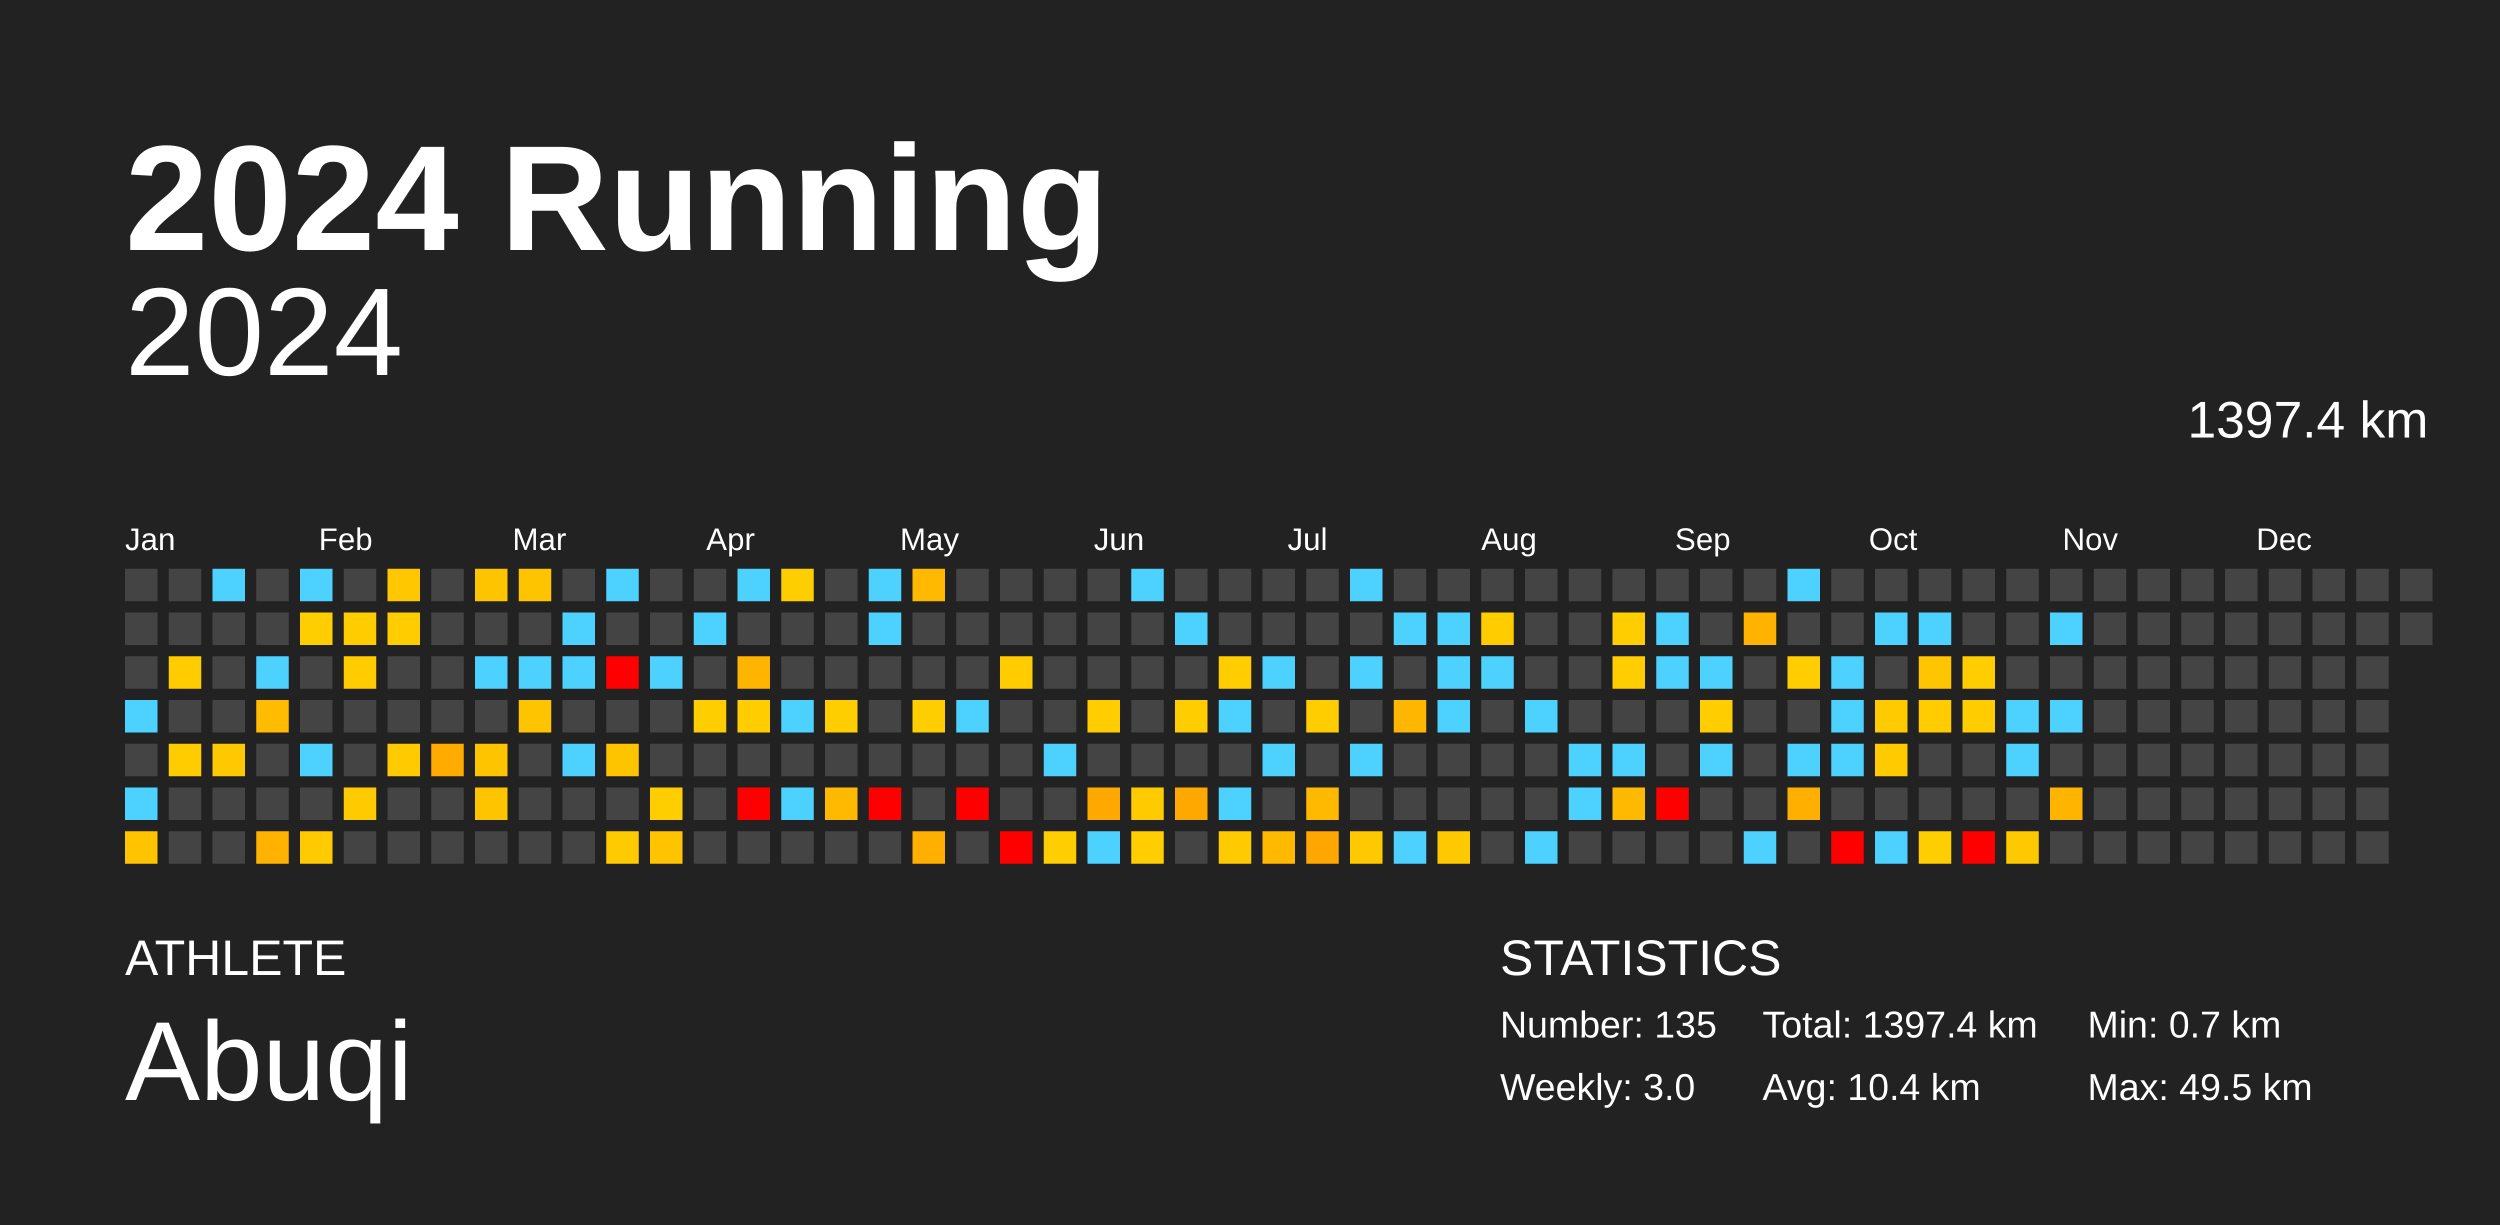
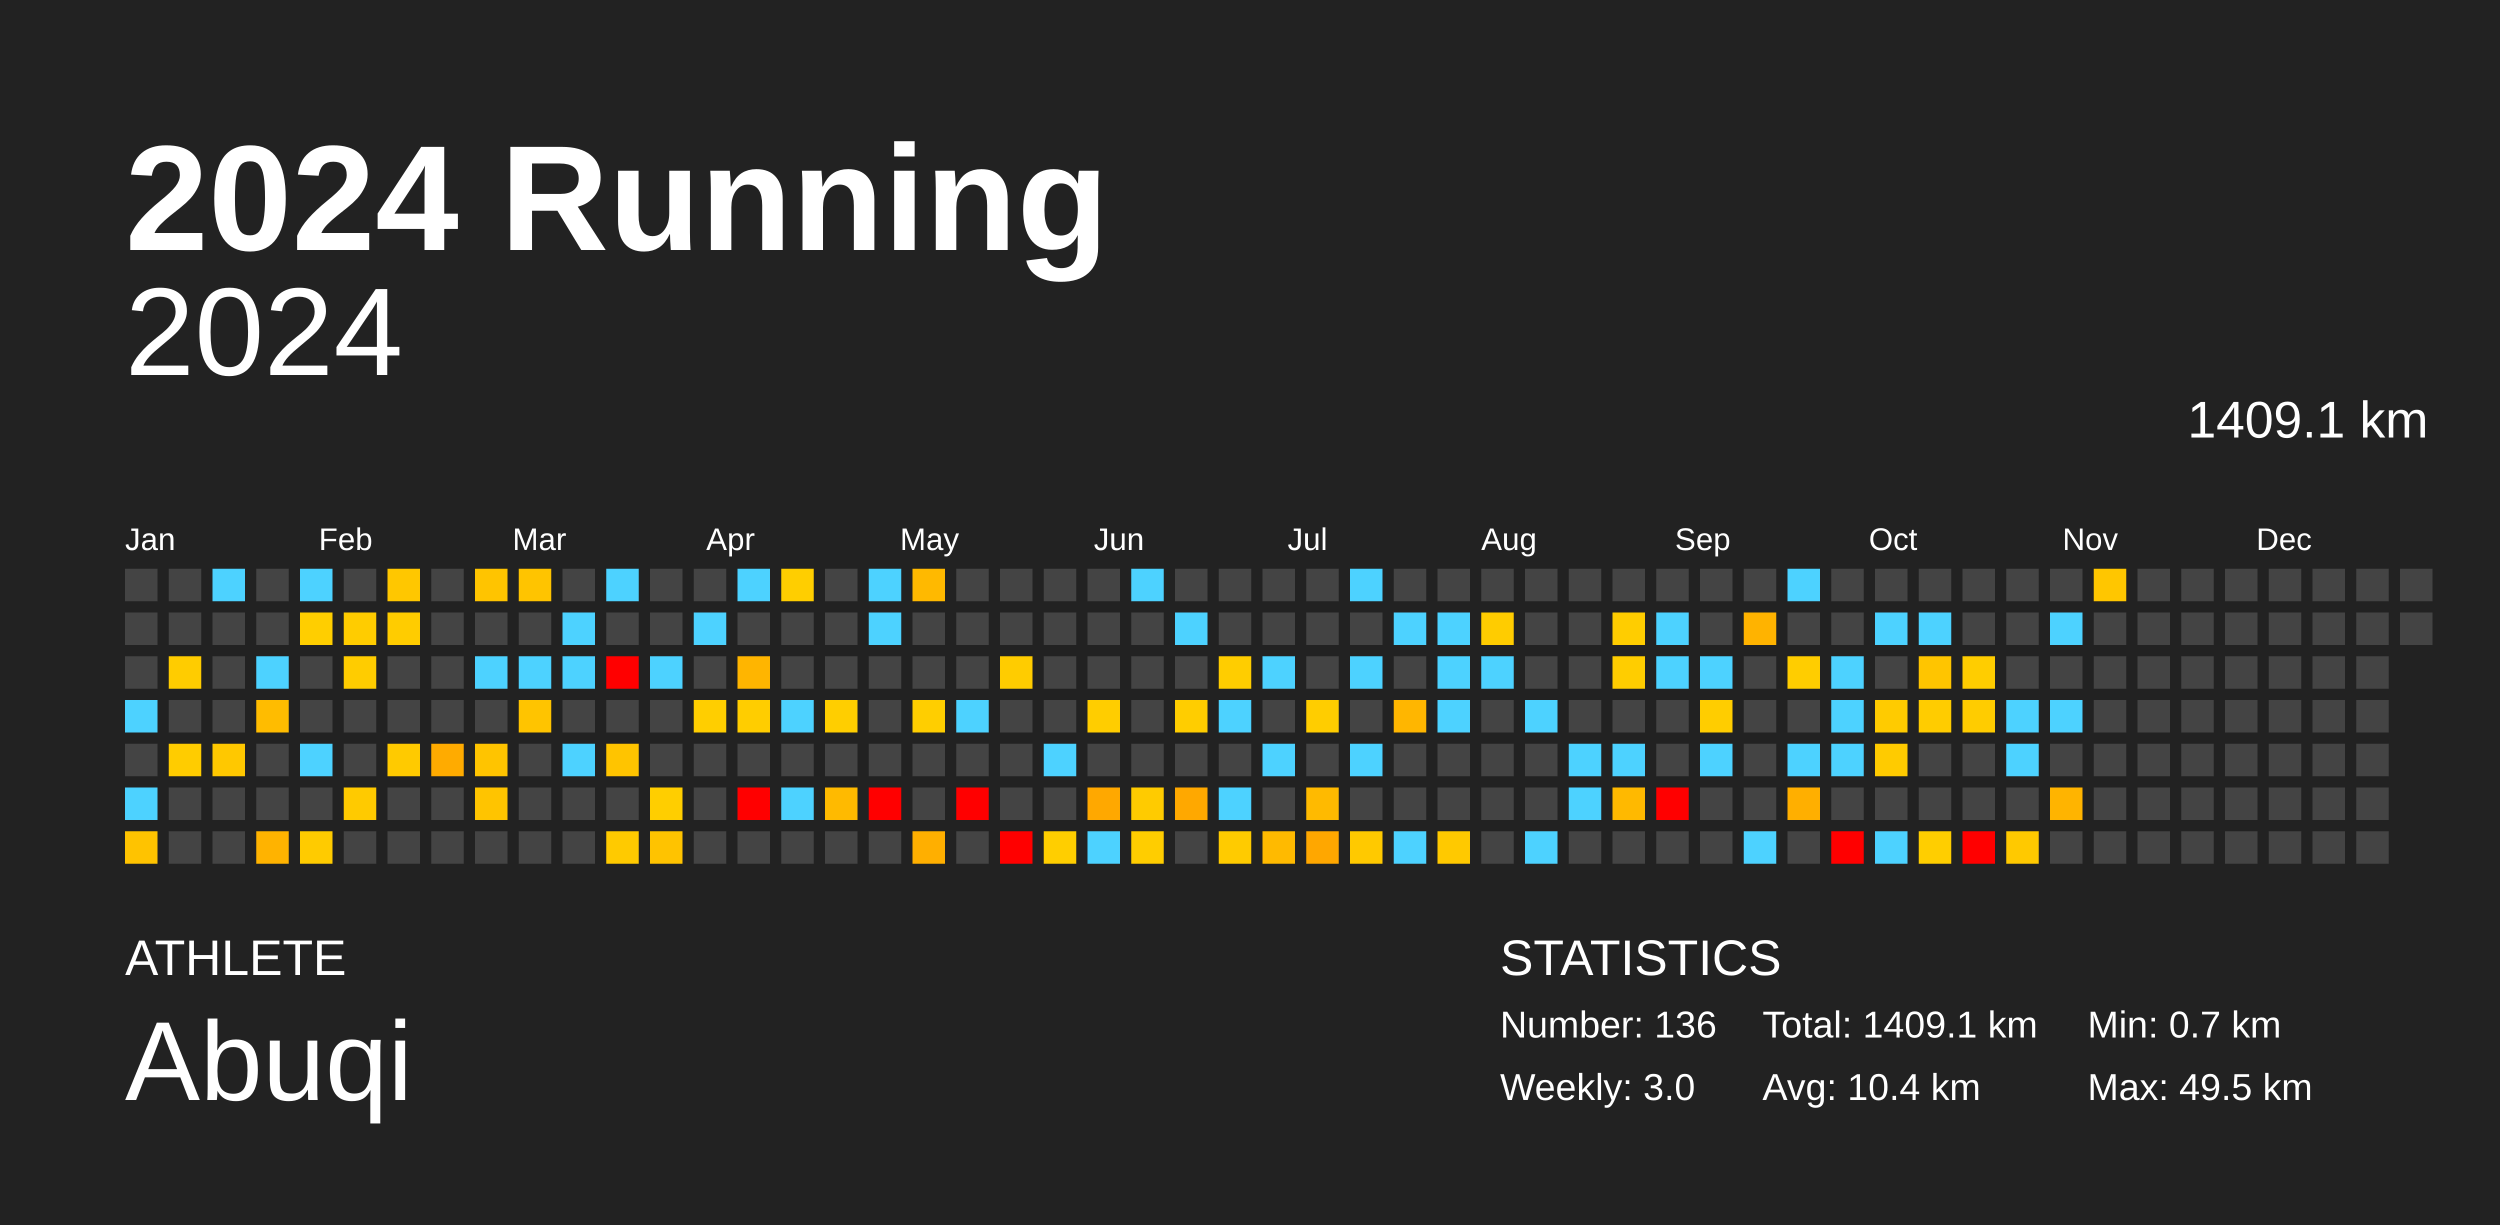
<svg xmlns="http://www.w3.org/2000/svg" baseProfile="full" height="98mm" version="1.1" viewBox="0,0,200,98" width="200mm">
  <defs />
  <rect fill="#222222" height="98" width="200" x="0" y="0" />
  <text fill="#FFFFFF" style="font-size:12px; font-family:Arial; font-weight:bold;" x="10" y="20">2024 Running</text>
  <text fill="#FFFFFF" style="font-size:4px; font-family:Arial" x="10" y="78">ATHLETE</text>
  <text fill="#FFFFFF" style="font-size:9px; font-family:Arial" x="10" y="88">Abuqi</text>
  <text fill="#FFFFFF" style="font-size:4px; font-family:Arial" x="120" y="78">STATISTICS</text>
-   <text fill="#FFFFFF" style="font-size:3px; font-family:Arial" x="120" y="83">Number: 135</text>
+   <text fill="#FFFFFF" style="font-size:3px; font-family:Arial" x="120" y="83">Number: 136</text>
  <text fill="#FFFFFF" style="font-size:3px; font-family:Arial" x="120" y="88">Weekly: 3.0</text>
-   <text fill="#FFFFFF" style="font-size:3px; font-family:Arial" x="141" y="83">Total: 1397.4 km</text>
+   <text fill="#FFFFFF" style="font-size:3px; font-family:Arial" x="141" y="83">Total: 1409.1 km</text>
  <text fill="#FFFFFF" style="font-size:3px; font-family:Arial" x="141" y="88">Avg: 10.4 km</text>
  <text fill="#FFFFFF" style="font-size:3px; font-family:Arial" x="167" y="83">Min: 0.7 km</text>
  <text fill="#FFFFFF" style="font-size:3px; font-family:Arial" x="167" y="88">Max: 49.5 km</text>
  <text alignment-baseline="hanging" fill="#FFFFFF" style="font-size:10.0px; font-family:Arial;" x="10" y="30">2024</text>
-   <text alignment-baseline="hanging" fill="#FFFFFF" style="font-size:4.125px; font-family:Arial;" x="175" y="35">1397.4 km</text>
+   <text alignment-baseline="hanging" fill="#FFFFFF" style="font-size:4.125px; font-family:Arial;" x="175" y="35">1409.1 km</text>
  <text fill="#FFFFFF" style="font-size:2.5px; font-family:Arial" x="10.0" y="44">Jan</text>
  <text fill="#FFFFFF" style="font-size:2.5px; font-family:Arial" x="25.5" y="44">Feb</text>
  <text fill="#FFFFFF" style="font-size:2.5px; font-family:Arial" x="41.0" y="44">Mar</text>
  <text fill="#FFFFFF" style="font-size:2.5px; font-family:Arial" x="56.5" y="44">Apr</text>
  <text fill="#FFFFFF" style="font-size:2.5px; font-family:Arial" x="72.0" y="44">May</text>
  <text fill="#FFFFFF" style="font-size:2.5px; font-family:Arial" x="87.5" y="44">Jun</text>
  <text fill="#FFFFFF" style="font-size:2.5px; font-family:Arial" x="103.0" y="44">Jul</text>
  <text fill="#FFFFFF" style="font-size:2.5px; font-family:Arial" x="118.5" y="44">Aug</text>
  <text fill="#FFFFFF" style="font-size:2.5px; font-family:Arial" x="134.0" y="44">Sep</text>
  <text fill="#FFFFFF" style="font-size:2.5px; font-family:Arial" x="149.5" y="44">Oct</text>
  <text fill="#FFFFFF" style="font-size:2.5px; font-family:Arial" x="165.0" y="44">Nov</text>
  <text fill="#FFFFFF" style="font-size:2.5px; font-family:Arial" x="180.5" y="44">Dec</text>
  <rect fill="#444444" height="2.6" width="2.6" x="10.0" y="45.5" />
  <rect fill="#444444" height="2.6" width="2.6" x="10.0" y="49.0" />
  <rect fill="#444444" height="2.6" width="2.6" x="10.0" y="52.5" />
  <rect fill="#4dd2ff" height="2.6" width="2.6" x="10.0" y="56.0" />
  <rect fill="#444444" height="2.6" width="2.6" x="10.0" y="59.5" />
  <rect fill="#4dd2ff" height="2.6" width="2.6" x="10.0" y="63.0" />
  <rect fill="#ffc300" height="2.6" width="2.6" x="10.0" y="66.5" />
  <rect fill="#444444" height="2.6" width="2.6" x="13.5" y="45.5" />
  <rect fill="#444444" height="2.6" width="2.6" x="13.5" y="49.0" />
  <rect fill="#ffcc00" height="2.6" width="2.6" x="13.5" y="52.5" />
  <rect fill="#444444" height="2.6" width="2.6" x="13.5" y="56.0" />
  <rect fill="#ffcc00" height="2.6" width="2.6" x="13.5" y="59.5" />
  <rect fill="#444444" height="2.6" width="2.6" x="13.5" y="63.0" />
  <rect fill="#444444" height="2.6" width="2.6" x="13.5" y="66.5" />
  <rect fill="#4dd2ff" height="2.6" width="2.6" x="17.0" y="45.5" />
  <rect fill="#444444" height="2.6" width="2.6" x="17.0" y="49.0" />
  <rect fill="#444444" height="2.6" width="2.6" x="17.0" y="52.5" />
  <rect fill="#444444" height="2.6" width="2.6" x="17.0" y="56.0" />
  <rect fill="#ffc800" height="2.6" width="2.6" x="17.0" y="59.5" />
  <rect fill="#444444" height="2.6" width="2.6" x="17.0" y="63.0" />
  <rect fill="#444444" height="2.6" width="2.6" x="17.0" y="66.5" />
  <rect fill="#444444" height="2.6" width="2.6" x="20.5" y="45.5" />
  <rect fill="#444444" height="2.6" width="2.6" x="20.5" y="49.0" />
  <rect fill="#4dd2ff" height="2.6" width="2.6" x="20.5" y="52.5" />
  <rect fill="#ffbc00" height="2.6" width="2.6" x="20.5" y="56.0" />
  <rect fill="#444444" height="2.6" width="2.6" x="20.5" y="59.5" />
  <rect fill="#444444" height="2.6" width="2.6" x="20.5" y="63.0" />
  <rect fill="#ffb300" height="2.6" width="2.6" x="20.5" y="66.5" />
  <rect fill="#4dd2ff" height="2.6" width="2.6" x="24.0" y="45.5" />
  <rect fill="#ffce00" height="2.6" width="2.6" x="24.0" y="49.0" />
  <rect fill="#444444" height="2.6" width="2.6" x="24.0" y="52.5" />
  <rect fill="#444444" height="2.6" width="2.6" x="24.0" y="56.0" />
  <rect fill="#4dd2ff" height="2.6" width="2.6" x="24.0" y="59.5" />
  <rect fill="#444444" height="2.6" width="2.6" x="24.0" y="63.0" />
  <rect fill="#ffcb00" height="2.6" width="2.6" x="24.0" y="66.5" />
  <rect fill="#444444" height="2.6" width="2.6" x="27.5" y="45.5" />
  <rect fill="#ffcc00" height="2.6" width="2.6" x="27.5" y="49.0" />
  <rect fill="#ffcc00" height="2.6" width="2.6" x="27.5" y="52.5" />
  <rect fill="#444444" height="2.6" width="2.6" x="27.5" y="56.0" />
  <rect fill="#444444" height="2.6" width="2.6" x="27.5" y="59.5" />
  <rect fill="#ffca00" height="2.6" width="2.6" x="27.5" y="63.0" />
  <rect fill="#444444" height="2.6" width="2.6" x="27.5" y="66.5" />
  <rect fill="#ffc700" height="2.6" width="2.6" x="31.0" y="45.5" />
  <rect fill="#ffcc00" height="2.6" width="2.6" x="31.0" y="49.0" />
  <rect fill="#444444" height="2.6" width="2.6" x="31.0" y="52.5" />
  <rect fill="#444444" height="2.6" width="2.6" x="31.0" y="56.0" />
  <rect fill="#ffca00" height="2.6" width="2.6" x="31.0" y="59.5" />
  <rect fill="#444444" height="2.6" width="2.6" x="31.0" y="63.0" />
  <rect fill="#444444" height="2.6" width="2.6" x="31.0" y="66.5" />
  <rect fill="#444444" height="2.6" width="2.6" x="34.5" y="45.5" />
  <rect fill="#444444" height="2.6" width="2.6" x="34.5" y="49.0" />
  <rect fill="#444444" height="2.6" width="2.6" x="34.5" y="52.5" />
  <rect fill="#444444" height="2.6" width="2.6" x="34.5" y="56.0" />
  <rect fill="#ffab00" height="2.6" width="2.6" x="34.5" y="59.5" />
  <rect fill="#444444" height="2.6" width="2.6" x="34.5" y="63.0" />
  <rect fill="#444444" height="2.6" width="2.6" x="34.5" y="66.5" />
  <rect fill="#ffc400" height="2.6" width="2.6" x="38.0" y="45.5" />
  <rect fill="#444444" height="2.6" width="2.6" x="38.0" y="49.0" />
  <rect fill="#4dd2ff" height="2.6" width="2.6" x="38.0" y="52.5" />
  <rect fill="#444444" height="2.6" width="2.6" x="38.0" y="56.0" />
  <rect fill="#ffc400" height="2.6" width="2.6" x="38.0" y="59.5" />
  <rect fill="#ffc400" height="2.6" width="2.6" x="38.0" y="63.0" />
  <rect fill="#444444" height="2.6" width="2.6" x="38.0" y="66.5" />
  <rect fill="#ffc400" height="2.6" width="2.6" x="41.5" y="45.5" />
  <rect fill="#444444" height="2.6" width="2.6" x="41.5" y="49.0" />
  <rect fill="#4dd2ff" height="2.6" width="2.6" x="41.5" y="52.5" />
  <rect fill="#ffc400" height="2.6" width="2.6" x="41.5" y="56.0" />
  <rect fill="#444444" height="2.6" width="2.6" x="41.5" y="59.5" />
  <rect fill="#444444" height="2.6" width="2.6" x="41.5" y="63.0" />
  <rect fill="#444444" height="2.6" width="2.6" x="41.5" y="66.5" />
  <rect fill="#444444" height="2.6" width="2.6" x="45.0" y="45.5" />
  <rect fill="#4dd2ff" height="2.6" width="2.6" x="45.0" y="49.0" />
  <rect fill="#4dd2ff" height="2.6" width="2.6" x="45.0" y="52.5" />
  <rect fill="#444444" height="2.6" width="2.6" x="45.0" y="56.0" />
  <rect fill="#4dd2ff" height="2.6" width="2.6" x="45.0" y="59.5" />
  <rect fill="#444444" height="2.6" width="2.6" x="45.0" y="63.0" />
  <rect fill="#444444" height="2.6" width="2.6" x="45.0" y="66.5" />
  <rect fill="#4dd2ff" height="2.6" width="2.6" x="48.5" y="45.5" />
  <rect fill="#444444" height="2.6" width="2.6" x="48.5" y="49.0" />
  <rect fill="red" height="2.6" width="2.6" x="48.5" y="52.5" />
  <rect fill="#444444" height="2.6" width="2.6" x="48.5" y="56.0" />
  <rect fill="#ffc400" height="2.6" width="2.6" x="48.5" y="59.5" />
  <rect fill="#444444" height="2.6" width="2.6" x="48.5" y="63.0" />
  <rect fill="#ffca00" height="2.6" width="2.6" x="48.5" y="66.5" />
  <rect fill="#444444" height="2.6" width="2.6" x="52.0" y="45.5" />
  <rect fill="#444444" height="2.6" width="2.6" x="52.0" y="49.0" />
  <rect fill="#4dd2ff" height="2.6" width="2.6" x="52.0" y="52.5" />
  <rect fill="#444444" height="2.6" width="2.6" x="52.0" y="56.0" />
  <rect fill="#444444" height="2.6" width="2.6" x="52.0" y="59.5" />
  <rect fill="#ffce00" height="2.6" width="2.6" x="52.0" y="63.0" />
  <rect fill="#ffc300" height="2.6" width="2.6" x="52.0" y="66.5" />
  <rect fill="#444444" height="2.6" width="2.6" x="55.5" y="45.5" />
  <rect fill="#4dd2ff" height="2.6" width="2.6" x="55.5" y="49.0" />
  <rect fill="#444444" height="2.6" width="2.6" x="55.5" y="52.5" />
  <rect fill="#ffce00" height="2.6" width="2.6" x="55.5" y="56.0" />
  <rect fill="#444444" height="2.6" width="2.6" x="55.5" y="59.5" />
  <rect fill="#444444" height="2.6" width="2.6" x="55.5" y="63.0" />
  <rect fill="#444444" height="2.6" width="2.6" x="55.5" y="66.5" />
  <rect fill="#4dd2ff" height="2.6" width="2.6" x="59.0" y="45.5" />
  <rect fill="#444444" height="2.6" width="2.6" x="59.0" y="49.0" />
  <rect fill="#ffb500" height="2.6" width="2.6" x="59.0" y="52.5" />
  <rect fill="#ffcd00" height="2.6" width="2.6" x="59.0" y="56.0" />
  <rect fill="#444444" height="2.6" width="2.6" x="59.0" y="59.5" />
  <rect fill="red" height="2.6" width="2.6" x="59.0" y="63.0" />
  <rect fill="#444444" height="2.6" width="2.6" x="59.0" y="66.5" />
  <rect fill="#ffce00" height="2.6" width="2.6" x="62.5" y="45.5" />
  <rect fill="#444444" height="2.6" width="2.6" x="62.5" y="49.0" />
  <rect fill="#444444" height="2.6" width="2.6" x="62.5" y="52.5" />
  <rect fill="#4dd2ff" height="2.6" width="2.6" x="62.5" y="56.0" />
  <rect fill="#444444" height="2.6" width="2.6" x="62.5" y="59.5" />
  <rect fill="#4dd2ff" height="2.6" width="2.6" x="62.5" y="63.0" />
  <rect fill="#444444" height="2.6" width="2.6" x="62.5" y="66.5" />
  <rect fill="#444444" height="2.6" width="2.6" x="66.0" y="45.5" />
  <rect fill="#444444" height="2.6" width="2.6" x="66.0" y="49.0" />
  <rect fill="#444444" height="2.6" width="2.6" x="66.0" y="52.5" />
  <rect fill="#ffce00" height="2.6" width="2.6" x="66.0" y="56.0" />
  <rect fill="#444444" height="2.6" width="2.6" x="66.0" y="59.5" />
  <rect fill="#ffba00" height="2.6" width="2.6" x="66.0" y="63.0" />
  <rect fill="#444444" height="2.6" width="2.6" x="66.0" y="66.5" />
  <rect fill="#4dd2ff" height="2.6" width="2.6" x="69.5" y="45.5" />
  <rect fill="#4dd2ff" height="2.6" width="2.6" x="69.5" y="49.0" />
  <rect fill="#444444" height="2.6" width="2.6" x="69.5" y="52.5" />
  <rect fill="#444444" height="2.6" width="2.6" x="69.5" y="56.0" />
  <rect fill="#444444" height="2.6" width="2.6" x="69.5" y="59.5" />
  <rect fill="red" height="2.6" width="2.6" x="69.5" y="63.0" />
  <rect fill="#444444" height="2.6" width="2.6" x="69.5" y="66.5" />
  <rect fill="#ffb900" height="2.6" width="2.6" x="73.0" y="45.5" />
  <rect fill="#444444" height="2.6" width="2.6" x="73.0" y="49.0" />
  <rect fill="#444444" height="2.6" width="2.6" x="73.0" y="52.5" />
  <rect fill="#ffce00" height="2.6" width="2.6" x="73.0" y="56.0" />
  <rect fill="#444444" height="2.6" width="2.6" x="73.0" y="59.5" />
  <rect fill="#444444" height="2.6" width="2.6" x="73.0" y="63.0" />
  <rect fill="#ffaf00" height="2.6" width="2.6" x="73.0" y="66.5" />
  <rect fill="#444444" height="2.6" width="2.6" x="76.5" y="45.5" />
  <rect fill="#444444" height="2.6" width="2.6" x="76.5" y="49.0" />
  <rect fill="#444444" height="2.6" width="2.6" x="76.5" y="52.5" />
  <rect fill="#4dd2ff" height="2.6" width="2.6" x="76.5" y="56.0" />
  <rect fill="#444444" height="2.6" width="2.6" x="76.5" y="59.5" />
  <rect fill="red" height="2.6" width="2.6" x="76.5" y="63.0" />
  <rect fill="#444444" height="2.6" width="2.6" x="76.5" y="66.5" />
  <rect fill="#444444" height="2.6" width="2.6" x="80.0" y="45.5" />
  <rect fill="#444444" height="2.6" width="2.6" x="80.0" y="49.0" />
  <rect fill="#ffcc00" height="2.6" width="2.6" x="80.0" y="52.5" />
  <rect fill="#444444" height="2.6" width="2.6" x="80.0" y="56.0" />
  <rect fill="#444444" height="2.6" width="2.6" x="80.0" y="59.5" />
  <rect fill="#444444" height="2.6" width="2.6" x="80.0" y="63.0" />
  <rect fill="red" height="2.6" width="2.6" x="80.0" y="66.5" />
  <rect fill="#444444" height="2.6" width="2.6" x="83.5" y="45.5" />
  <rect fill="#444444" height="2.6" width="2.6" x="83.5" y="49.0" />
  <rect fill="#444444" height="2.6" width="2.6" x="83.5" y="52.5" />
  <rect fill="#444444" height="2.6" width="2.6" x="83.5" y="56.0" />
  <rect fill="#4dd2ff" height="2.6" width="2.6" x="83.5" y="59.5" />
  <rect fill="#444444" height="2.6" width="2.6" x="83.5" y="63.0" />
  <rect fill="#ffce00" height="2.6" width="2.6" x="83.5" y="66.5" />
  <rect fill="#444444" height="2.6" width="2.6" x="87.0" y="45.5" />
  <rect fill="#444444" height="2.6" width="2.6" x="87.0" y="49.0" />
  <rect fill="#444444" height="2.6" width="2.6" x="87.0" y="52.5" />
  <rect fill="#ffcd00" height="2.6" width="2.6" x="87.0" y="56.0" />
  <rect fill="#444444" height="2.6" width="2.6" x="87.0" y="59.5" />
  <rect fill="#ffa800" height="2.6" width="2.6" x="87.0" y="63.0" />
  <rect fill="#4dd2ff" height="2.6" width="2.6" x="87.0" y="66.5" />
  <rect fill="#4dd2ff" height="2.6" width="2.6" x="90.5" y="45.5" />
  <rect fill="#444444" height="2.6" width="2.6" x="90.5" y="49.0" />
  <rect fill="#444444" height="2.6" width="2.6" x="90.5" y="52.5" />
  <rect fill="#444444" height="2.6" width="2.6" x="90.5" y="56.0" />
  <rect fill="#444444" height="2.6" width="2.6" x="90.5" y="59.5" />
  <rect fill="#ffcb00" height="2.6" width="2.6" x="90.5" y="63.0" />
  <rect fill="#ffcd00" height="2.6" width="2.6" x="90.5" y="66.5" />
  <rect fill="#444444" height="2.6" width="2.6" x="94.0" y="45.5" />
  <rect fill="#4dd2ff" height="2.6" width="2.6" x="94.0" y="49.0" />
  <rect fill="#444444" height="2.6" width="2.6" x="94.0" y="52.5" />
  <rect fill="#ffcd00" height="2.6" width="2.6" x="94.0" y="56.0" />
  <rect fill="#444444" height="2.6" width="2.6" x="94.0" y="59.5" />
  <rect fill="#ffa800" height="2.6" width="2.6" x="94.0" y="63.0" />
  <rect fill="#444444" height="2.6" width="2.6" x="94.0" y="66.5" />
  <rect fill="#444444" height="2.6" width="2.6" x="97.5" y="45.5" />
  <rect fill="#444444" height="2.6" width="2.6" x="97.5" y="49.0" />
  <rect fill="#ffcd00" height="2.6" width="2.6" x="97.5" y="52.5" />
  <rect fill="#4dd2ff" height="2.6" width="2.6" x="97.5" y="56.0" />
  <rect fill="#444444" height="2.6" width="2.6" x="97.5" y="59.5" />
  <rect fill="#4dd2ff" height="2.6" width="2.6" x="97.5" y="63.0" />
  <rect fill="#ffcb00" height="2.6" width="2.6" x="97.5" y="66.5" />
  <rect fill="#444444" height="2.6" width="2.6" x="101.0" y="45.5" />
  <rect fill="#444444" height="2.6" width="2.6" x="101.0" y="49.0" />
  <rect fill="#4dd2ff" height="2.6" width="2.6" x="101.0" y="52.5" />
  <rect fill="#444444" height="2.6" width="2.6" x="101.0" y="56.0" />
  <rect fill="#4dd2ff" height="2.6" width="2.6" x="101.0" y="59.5" />
  <rect fill="#444444" height="2.6" width="2.6" x="101.0" y="63.0" />
  <rect fill="#ffba00" height="2.6" width="2.6" x="101.0" y="66.5" />
  <rect fill="#444444" height="2.6" width="2.6" x="104.5" y="45.5" />
  <rect fill="#444444" height="2.6" width="2.6" x="104.5" y="49.0" />
  <rect fill="#444444" height="2.6" width="2.6" x="104.5" y="52.5" />
  <rect fill="#ffcd00" height="2.6" width="2.6" x="104.5" y="56.0" />
  <rect fill="#444444" height="2.6" width="2.6" x="104.5" y="59.5" />
  <rect fill="#ffba00" height="2.6" width="2.6" x="104.5" y="63.0" />
  <rect fill="#ffa700" height="2.6" width="2.6" x="104.5" y="66.5" />
  <rect fill="#4dd2ff" height="2.6" width="2.6" x="108.0" y="45.5" />
  <rect fill="#444444" height="2.6" width="2.6" x="108.0" y="49.0" />
  <rect fill="#4dd2ff" height="2.6" width="2.6" x="108.0" y="52.5" />
  <rect fill="#444444" height="2.6" width="2.6" x="108.0" y="56.0" />
  <rect fill="#4dd2ff" height="2.6" width="2.6" x="108.0" y="59.5" />
  <rect fill="#444444" height="2.6" width="2.6" x="108.0" y="63.0" />
  <rect fill="#ffc900" height="2.6" width="2.6" x="108.0" y="66.5" />
  <rect fill="#444444" height="2.6" width="2.6" x="111.5" y="45.5" />
  <rect fill="#4dd2ff" height="2.6" width="2.6" x="111.5" y="49.0" />
  <rect fill="#444444" height="2.6" width="2.6" x="111.5" y="52.5" />
  <rect fill="#ffb600" height="2.6" width="2.6" x="111.5" y="56.0" />
  <rect fill="#444444" height="2.6" width="2.6" x="111.5" y="59.5" />
  <rect fill="#444444" height="2.6" width="2.6" x="111.5" y="63.0" />
  <rect fill="#4dd2ff" height="2.6" width="2.6" x="111.5" y="66.5" />
  <rect fill="#444444" height="2.6" width="2.6" x="115.0" y="45.5" />
  <rect fill="#4dd2ff" height="2.6" width="2.6" x="115.0" y="49.0" />
  <rect fill="#4dd2ff" height="2.6" width="2.6" x="115.0" y="52.5" />
  <rect fill="#4dd2ff" height="2.6" width="2.6" x="115.0" y="56.0" />
  <rect fill="#444444" height="2.6" width="2.6" x="115.0" y="59.5" />
  <rect fill="#444444" height="2.6" width="2.6" x="115.0" y="63.0" />
  <rect fill="#ffc900" height="2.6" width="2.6" x="115.0" y="66.5" />
  <rect fill="#444444" height="2.6" width="2.6" x="118.5" y="45.5" />
  <rect fill="#ffcc00" height="2.6" width="2.6" x="118.5" y="49.0" />
  <rect fill="#4dd2ff" height="2.6" width="2.6" x="118.5" y="52.5" />
  <rect fill="#444444" height="2.6" width="2.6" x="118.5" y="56.0" />
  <rect fill="#444444" height="2.6" width="2.6" x="118.5" y="59.5" />
  <rect fill="#444444" height="2.6" width="2.6" x="118.5" y="63.0" />
  <rect fill="#444444" height="2.6" width="2.6" x="118.5" y="66.5" />
  <rect fill="#444444" height="2.6" width="2.6" x="122.0" y="45.5" />
  <rect fill="#444444" height="2.6" width="2.6" x="122.0" y="49.0" />
  <rect fill="#444444" height="2.6" width="2.6" x="122.0" y="52.5" />
  <rect fill="#4dd2ff" height="2.6" width="2.6" x="122.0" y="56.0" />
  <rect fill="#444444" height="2.6" width="2.6" x="122.0" y="59.5" />
  <rect fill="#444444" height="2.6" width="2.6" x="122.0" y="63.0" />
  <rect fill="#4dd2ff" height="2.6" width="2.6" x="122.0" y="66.5" />
  <rect fill="#444444" height="2.6" width="2.6" x="125.5" y="45.5" />
  <rect fill="#444444" height="2.6" width="2.6" x="125.5" y="49.0" />
  <rect fill="#444444" height="2.6" width="2.6" x="125.5" y="52.5" />
  <rect fill="#444444" height="2.6" width="2.6" x="125.5" y="56.0" />
  <rect fill="#4dd2ff" height="2.6" width="2.6" x="125.5" y="59.5" />
  <rect fill="#4dd2ff" height="2.6" width="2.6" x="125.5" y="63.0" />
  <rect fill="#444444" height="2.6" width="2.6" x="125.5" y="66.5" />
  <rect fill="#444444" height="2.6" width="2.6" x="129.0" y="45.5" />
  <rect fill="#ffcd00" height="2.6" width="2.6" x="129.0" y="49.0" />
  <rect fill="#ffcd00" height="2.6" width="2.6" x="129.0" y="52.5" />
  <rect fill="#444444" height="2.6" width="2.6" x="129.0" y="56.0" />
  <rect fill="#4dd2ff" height="2.6" width="2.6" x="129.0" y="59.5" />
  <rect fill="#ffb900" height="2.6" width="2.6" x="129.0" y="63.0" />
  <rect fill="#444444" height="2.6" width="2.6" x="129.0" y="66.5" />
  <rect fill="#444444" height="2.6" width="2.6" x="132.5" y="45.5" />
  <rect fill="#4dd2ff" height="2.6" width="2.6" x="132.5" y="49.0" />
  <rect fill="#4dd2ff" height="2.6" width="2.6" x="132.5" y="52.5" />
  <rect fill="#444444" height="2.6" width="2.6" x="132.5" y="56.0" />
  <rect fill="#444444" height="2.6" width="2.6" x="132.5" y="59.5" />
  <rect fill="red" height="2.6" width="2.6" x="132.5" y="63.0" />
  <rect fill="#444444" height="2.6" width="2.6" x="132.5" y="66.5" />
  <rect fill="#444444" height="2.6" width="2.6" x="136.0" y="45.5" />
  <rect fill="#444444" height="2.6" width="2.6" x="136.0" y="49.0" />
  <rect fill="#4dd2ff" height="2.6" width="2.6" x="136.0" y="52.5" />
  <rect fill="#ffcd00" height="2.6" width="2.6" x="136.0" y="56.0" />
  <rect fill="#4dd2ff" height="2.6" width="2.6" x="136.0" y="59.5" />
  <rect fill="#444444" height="2.6" width="2.6" x="136.0" y="63.0" />
  <rect fill="#444444" height="2.6" width="2.6" x="136.0" y="66.5" />
  <rect fill="#444444" height="2.6" width="2.6" x="139.5" y="45.5" />
  <rect fill="#ffb300" height="2.6" width="2.6" x="139.5" y="49.0" />
  <rect fill="#444444" height="2.6" width="2.6" x="139.5" y="52.5" />
  <rect fill="#444444" height="2.6" width="2.6" x="139.5" y="56.0" />
  <rect fill="#444444" height="2.6" width="2.6" x="139.5" y="59.5" />
  <rect fill="#444444" height="2.6" width="2.6" x="139.5" y="63.0" />
  <rect fill="#4dd2ff" height="2.6" width="2.6" x="139.5" y="66.5" />
  <rect fill="#4dd2ff" height="2.6" width="2.6" x="143.0" y="45.5" />
  <rect fill="#444444" height="2.6" width="2.6" x="143.0" y="49.0" />
  <rect fill="#ffcd00" height="2.6" width="2.6" x="143.0" y="52.5" />
  <rect fill="#444444" height="2.6" width="2.6" x="143.0" y="56.0" />
  <rect fill="#4dd2ff" height="2.6" width="2.6" x="143.0" y="59.5" />
  <rect fill="#ffaf00" height="2.6" width="2.6" x="143.0" y="63.0" />
  <rect fill="#444444" height="2.6" width="2.6" x="143.0" y="66.5" />
  <rect fill="#444444" height="2.6" width="2.6" x="146.5" y="45.5" />
  <rect fill="#444444" height="2.6" width="2.6" x="146.5" y="49.0" />
  <rect fill="#4dd2ff" height="2.6" width="2.6" x="146.5" y="52.5" />
  <rect fill="#4dd2ff" height="2.6" width="2.6" x="146.5" y="56.0" />
  <rect fill="#4dd2ff" height="2.6" width="2.6" x="146.5" y="59.5" />
  <rect fill="#444444" height="2.6" width="2.6" x="146.5" y="63.0" />
  <rect fill="red" height="2.6" width="2.6" x="146.5" y="66.5" />
  <rect fill="#444444" height="2.6" width="2.6" x="150.0" y="45.5" />
  <rect fill="#4dd2ff" height="2.6" width="2.6" x="150.0" y="49.0" />
  <rect fill="#444444" height="2.6" width="2.6" x="150.0" y="52.5" />
  <rect fill="#ffcb00" height="2.6" width="2.6" x="150.0" y="56.0" />
  <rect fill="#ffcb00" height="2.6" width="2.6" x="150.0" y="59.5" />
  <rect fill="#444444" height="2.6" width="2.6" x="150.0" y="63.0" />
  <rect fill="#4dd2ff" height="2.6" width="2.6" x="150.0" y="66.5" />
  <rect fill="#444444" height="2.6" width="2.6" x="153.5" y="45.5" />
  <rect fill="#4dd2ff" height="2.6" width="2.6" x="153.5" y="49.0" />
  <rect fill="#ffc500" height="2.6" width="2.6" x="153.5" y="52.5" />
  <rect fill="#ffcc00" height="2.6" width="2.6" x="153.5" y="56.0" />
  <rect fill="#444444" height="2.6" width="2.6" x="153.5" y="59.5" />
  <rect fill="#444444" height="2.6" width="2.6" x="153.5" y="63.0" />
  <rect fill="#ffce00" height="2.6" width="2.6" x="153.5" y="66.5" />
  <rect fill="#444444" height="2.6" width="2.6" x="157.0" y="45.5" />
  <rect fill="#444444" height="2.6" width="2.6" x="157.0" y="49.0" />
  <rect fill="#ffcd00" height="2.6" width="2.6" x="157.0" y="52.5" />
  <rect fill="#ffcc00" height="2.6" width="2.6" x="157.0" y="56.0" />
  <rect fill="#444444" height="2.6" width="2.6" x="157.0" y="59.5" />
  <rect fill="#444444" height="2.6" width="2.6" x="157.0" y="63.0" />
  <rect fill="red" height="2.6" width="2.6" x="157.0" y="66.5" />
  <rect fill="#444444" height="2.6" width="2.6" x="160.5" y="45.5" />
  <rect fill="#444444" height="2.6" width="2.6" x="160.5" y="49.0" />
  <rect fill="#444444" height="2.6" width="2.6" x="160.5" y="52.5" />
  <rect fill="#4dd2ff" height="2.6" width="2.6" x="160.5" y="56.0" />
  <rect fill="#4dd2ff" height="2.6" width="2.6" x="160.5" y="59.5" />
  <rect fill="#444444" height="2.6" width="2.6" x="160.5" y="63.0" />
  <rect fill="#ffc900" height="2.6" width="2.6" x="160.5" y="66.5" />
  <rect fill="#444444" height="2.6" width="2.6" x="164.0" y="45.5" />
  <rect fill="#4dd2ff" height="2.6" width="2.6" x="164.0" y="49.0" />
  <rect fill="#444444" height="2.6" width="2.6" x="164.0" y="52.5" />
  <rect fill="#4dd2ff" height="2.6" width="2.6" x="164.0" y="56.0" />
  <rect fill="#444444" height="2.6" width="2.6" x="164.0" y="59.5" />
  <rect fill="#ffb400" height="2.6" width="2.6" x="164.0" y="63.0" />
  <rect fill="#444444" height="2.6" width="2.6" x="164.0" y="66.5" />
-   <rect fill="#444444" height="2.6" width="2.6" x="167.5" y="45.5" />
+   <rect fill="#ffc600" height="2.6" width="2.6" x="167.5" y="45.5" />
  <rect fill="#444444" height="2.6" width="2.6" x="167.5" y="49.0" />
  <rect fill="#444444" height="2.6" width="2.6" x="167.5" y="52.5" />
  <rect fill="#444444" height="2.6" width="2.6" x="167.5" y="56.0" />
  <rect fill="#444444" height="2.6" width="2.6" x="167.5" y="59.5" />
  <rect fill="#444444" height="2.6" width="2.6" x="167.5" y="63.0" />
  <rect fill="#444444" height="2.6" width="2.6" x="167.5" y="66.5" />
  <rect fill="#444444" height="2.6" width="2.6" x="171.0" y="45.5" />
  <rect fill="#444444" height="2.6" width="2.6" x="171.0" y="49.0" />
  <rect fill="#444444" height="2.6" width="2.6" x="171.0" y="52.5" />
  <rect fill="#444444" height="2.6" width="2.6" x="171.0" y="56.0" />
  <rect fill="#444444" height="2.6" width="2.6" x="171.0" y="59.5" />
  <rect fill="#444444" height="2.6" width="2.6" x="171.0" y="63.0" />
  <rect fill="#444444" height="2.6" width="2.6" x="171.0" y="66.5" />
  <rect fill="#444444" height="2.6" width="2.6" x="174.5" y="45.5" />
  <rect fill="#444444" height="2.6" width="2.6" x="174.5" y="49.0" />
  <rect fill="#444444" height="2.6" width="2.6" x="174.5" y="52.5" />
  <rect fill="#444444" height="2.6" width="2.6" x="174.5" y="56.0" />
  <rect fill="#444444" height="2.6" width="2.6" x="174.5" y="59.5" />
  <rect fill="#444444" height="2.6" width="2.6" x="174.5" y="63.0" />
  <rect fill="#444444" height="2.6" width="2.6" x="174.5" y="66.5" />
  <rect fill="#444444" height="2.6" width="2.6" x="178.0" y="45.5" />
  <rect fill="#444444" height="2.6" width="2.6" x="178.0" y="49.0" />
  <rect fill="#444444" height="2.6" width="2.6" x="178.0" y="52.5" />
  <rect fill="#444444" height="2.6" width="2.6" x="178.0" y="56.0" />
  <rect fill="#444444" height="2.6" width="2.6" x="178.0" y="59.5" />
  <rect fill="#444444" height="2.6" width="2.6" x="178.0" y="63.0" />
  <rect fill="#444444" height="2.6" width="2.6" x="178.0" y="66.5" />
  <rect fill="#444444" height="2.6" width="2.6" x="181.5" y="45.5" />
  <rect fill="#444444" height="2.6" width="2.6" x="181.5" y="49.0" />
  <rect fill="#444444" height="2.6" width="2.6" x="181.5" y="52.5" />
  <rect fill="#444444" height="2.6" width="2.6" x="181.5" y="56.0" />
  <rect fill="#444444" height="2.6" width="2.6" x="181.5" y="59.5" />
  <rect fill="#444444" height="2.6" width="2.6" x="181.5" y="63.0" />
  <rect fill="#444444" height="2.6" width="2.6" x="181.5" y="66.5" />
  <rect fill="#444444" height="2.6" width="2.6" x="185.0" y="45.5" />
  <rect fill="#444444" height="2.6" width="2.6" x="185.0" y="49.0" />
  <rect fill="#444444" height="2.6" width="2.6" x="185.0" y="52.5" />
  <rect fill="#444444" height="2.6" width="2.6" x="185.0" y="56.0" />
  <rect fill="#444444" height="2.6" width="2.6" x="185.0" y="59.5" />
  <rect fill="#444444" height="2.6" width="2.6" x="185.0" y="63.0" />
  <rect fill="#444444" height="2.6" width="2.6" x="185.0" y="66.5" />
  <rect fill="#444444" height="2.6" width="2.6" x="188.5" y="45.5" />
  <rect fill="#444444" height="2.6" width="2.6" x="188.5" y="49.0" />
  <rect fill="#444444" height="2.6" width="2.6" x="188.5" y="52.5" />
  <rect fill="#444444" height="2.6" width="2.6" x="188.5" y="56.0" />
  <rect fill="#444444" height="2.6" width="2.6" x="188.5" y="59.5" />
  <rect fill="#444444" height="2.6" width="2.6" x="188.5" y="63.0" />
  <rect fill="#444444" height="2.6" width="2.6" x="188.5" y="66.5" />
  <rect fill="#444444" height="2.6" width="2.6" x="192.0" y="45.5" />
  <rect fill="#444444" height="2.6" width="2.6" x="192.0" y="49.0" />
</svg>
